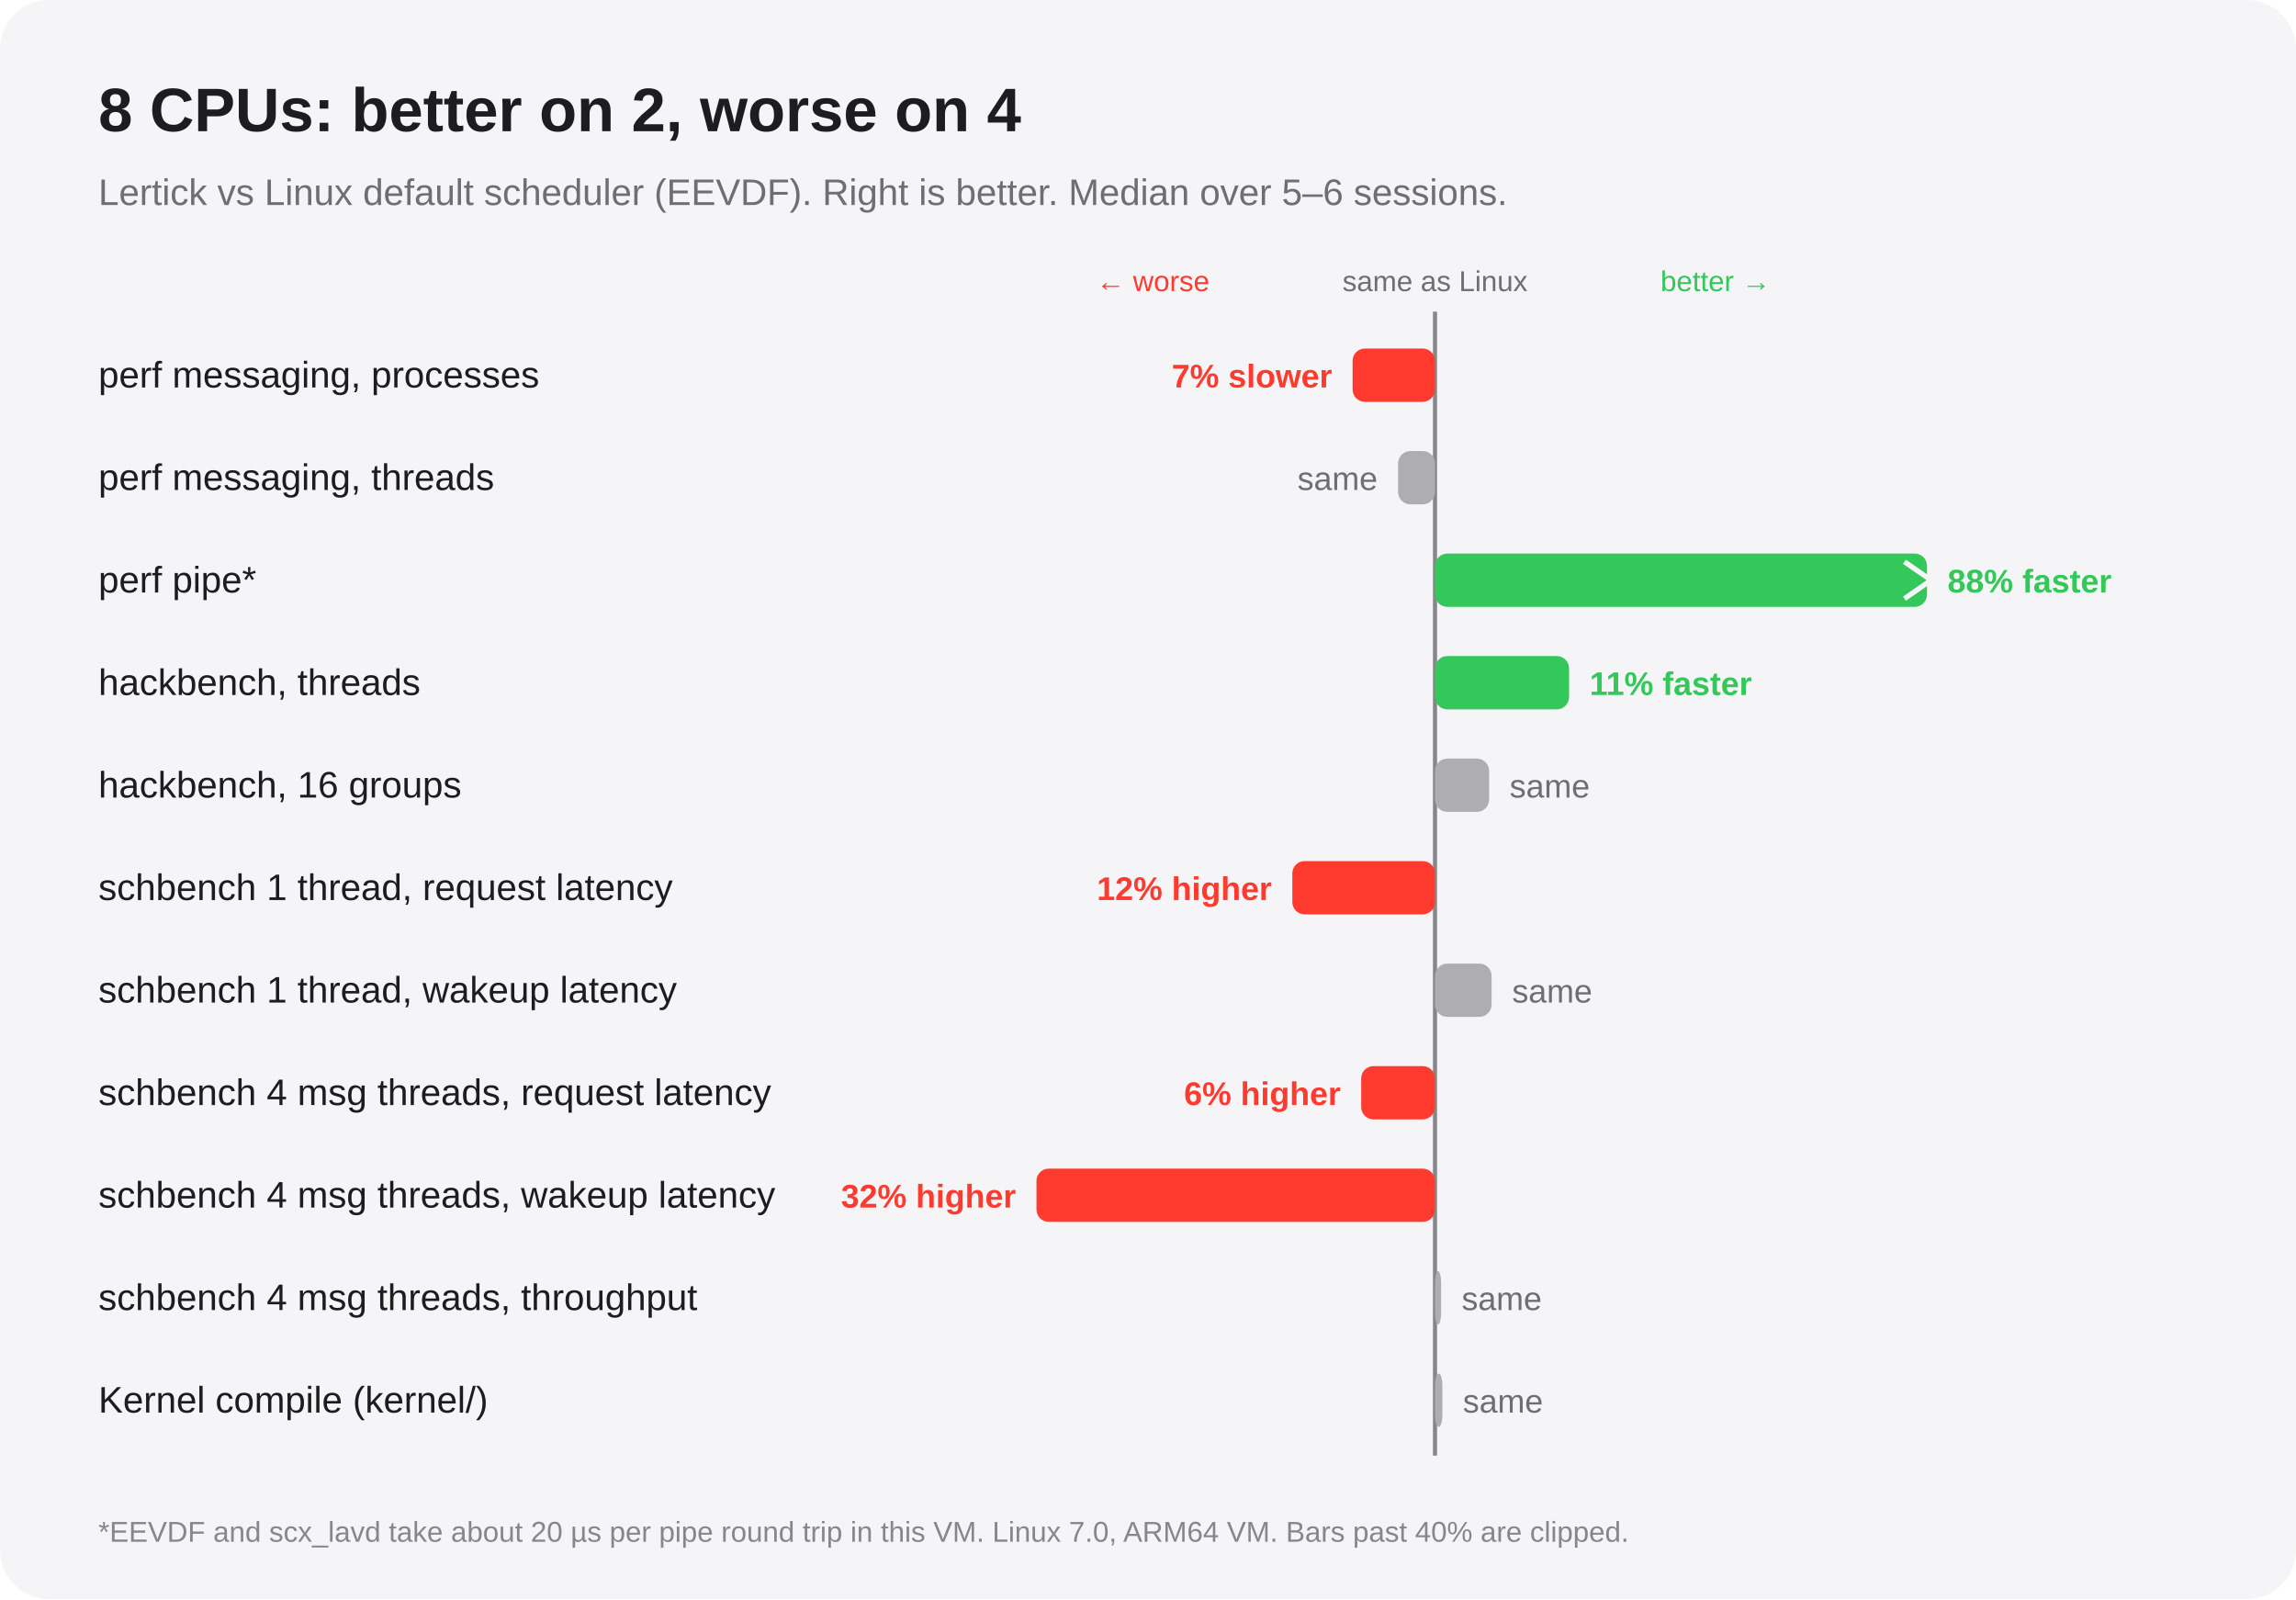
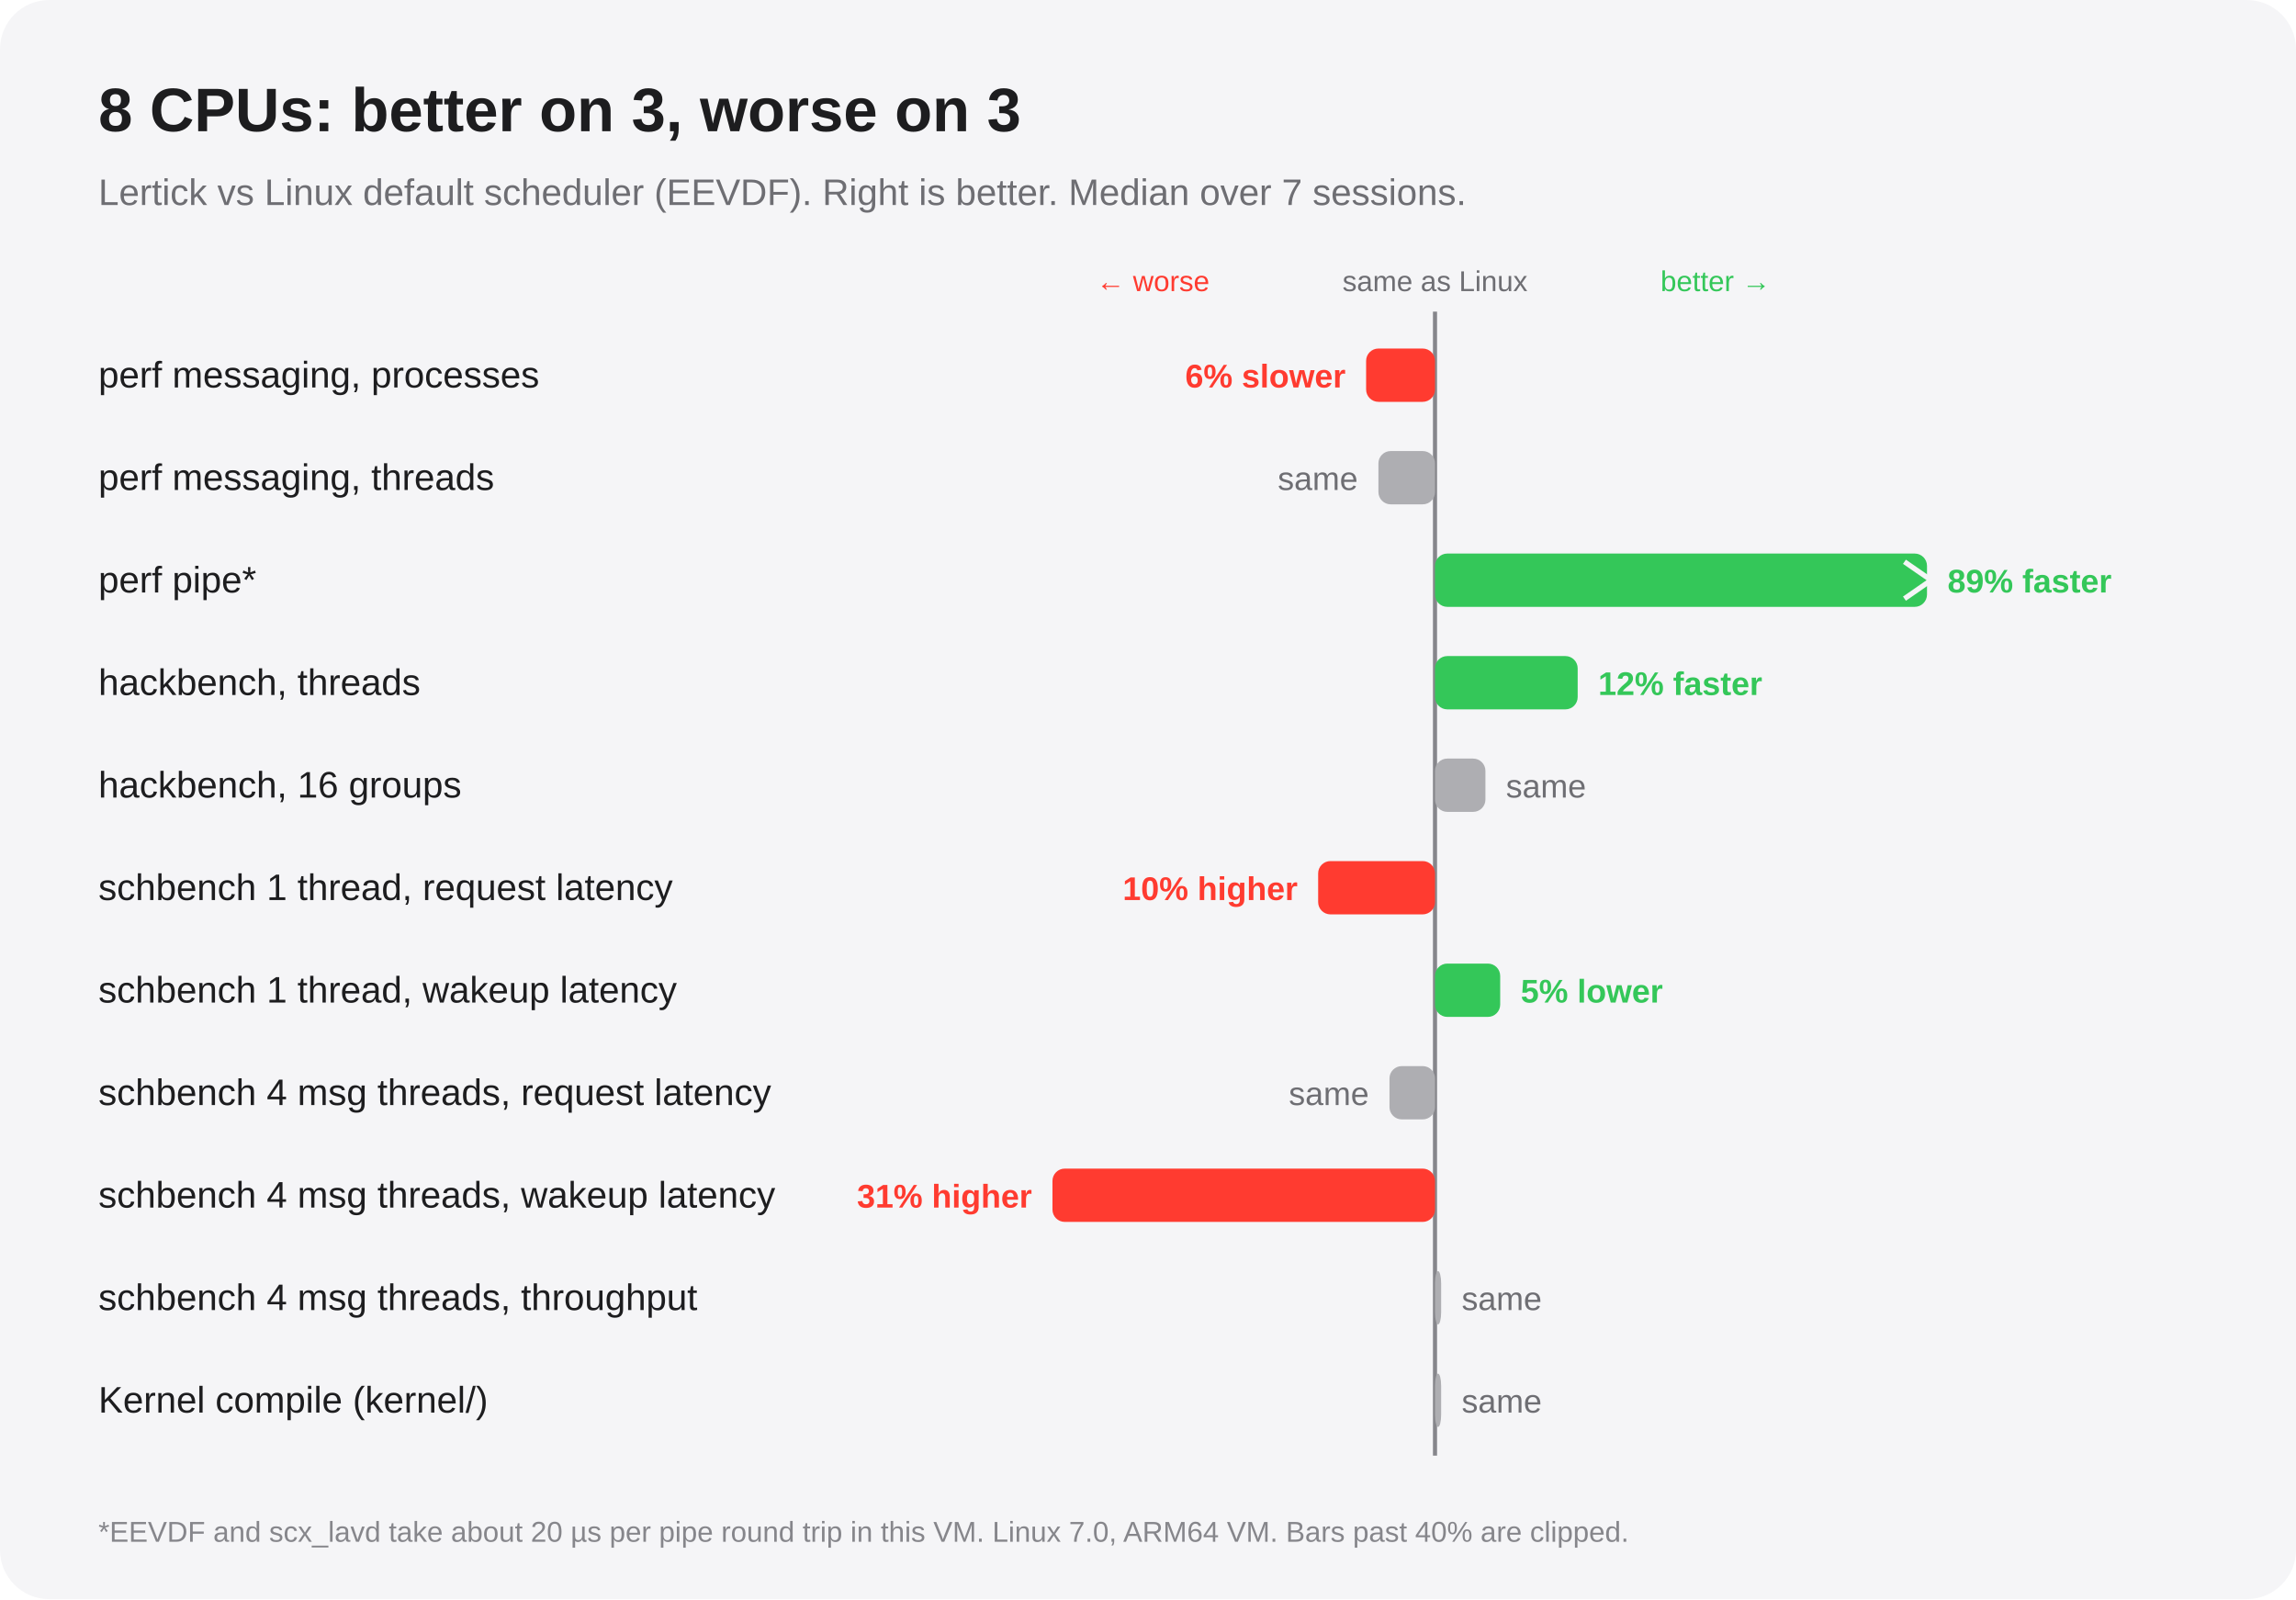
<svg xmlns="http://www.w3.org/2000/svg" width="1120" height="780" viewBox="0 0 1120 780" role="img" aria-labelledby="t d">
  <rect width="1120" height="780" rx="24" fill="#f5f5f7" />
-   <text x="48" y="64" font-family="-apple-system,BlinkMacSystemFont,SF Pro Display,Segoe UI,Arial,sans-serif" font-size="30" font-weight="700" fill="#1d1d1f">8 CPUs: better on 2, worse on 4</text>
-   <text x="48" y="100" font-family="-apple-system,BlinkMacSystemFont,SF Pro Display,Segoe UI,Arial,sans-serif" font-size="18" fill="#6e6e73">Lertick vs Linux default scheduler (EEVDF). Right is better. Median over 5–6 sessions.</text>
+   <text x="48" y="64" font-family="-apple-system,BlinkMacSystemFont,SF Pro Display,Segoe UI,Arial,sans-serif" font-size="30" font-weight="700" fill="#1d1d1f">8 CPUs: better on 3, worse on 3</text>
+   <text x="48" y="100" font-family="-apple-system,BlinkMacSystemFont,SF Pro Display,Segoe UI,Arial,sans-serif" font-size="18" fill="#6e6e73">Lertick vs Linux default scheduler (EEVDF). Right is better. Median over 7 sessions.</text>
  <line x1="700" y1="152" x2="700" y2="710" stroke="#86868b" stroke-width="2" />
  <text x="700" y="142" text-anchor="middle" font-family="-apple-system,BlinkMacSystemFont,SF Pro Display,Segoe UI,Arial,sans-serif" font-size="14" fill="#6e6e73">same as Linux</text>
  <text x="590" y="142" text-anchor="end" font-family="-apple-system,BlinkMacSystemFont,SF Pro Display,Segoe UI,Arial,sans-serif" font-size="14" fill="#ff3b30">← worse</text>
  <text x="810" y="142" font-family="-apple-system,BlinkMacSystemFont,SF Pro Display,Segoe UI,Arial,sans-serif" font-size="14" fill="#34c759">better →</text>
  <text x="48" y="189" font-family="-apple-system,BlinkMacSystemFont,SF Pro Display,Segoe UI,Arial,sans-serif" font-size="18" fill="#1d1d1f">perf messaging, processes</text>
-   <rect x="659.8" y="170" width="40.2" height="26" rx="6" fill="#ff3b30" />
-   <text x="649.8" y="189" text-anchor="end" font-family="-apple-system,BlinkMacSystemFont,SF Pro Display,Segoe UI,Arial,sans-serif" font-size="16" font-weight="700" fill="#ff3b30">7% slower</text>
+   <rect x="666.4" y="170" width="33.6" height="26" rx="6" fill="#ff3b30" />
+   <text x="656.4" y="189" text-anchor="end" font-family="-apple-system,BlinkMacSystemFont,SF Pro Display,Segoe UI,Arial,sans-serif" font-size="16" font-weight="700" fill="#ff3b30">6% slower</text>
  <text x="48" y="239" font-family="-apple-system,BlinkMacSystemFont,SF Pro Display,Segoe UI,Arial,sans-serif" font-size="18" fill="#1d1d1f">perf messaging, threads</text>
-   <rect x="682.0" y="220" width="18.0" height="26" rx="6" fill="#aeaeb2" />
-   <text x="672.0" y="239" text-anchor="end" font-family="-apple-system,BlinkMacSystemFont,SF Pro Display,Segoe UI,Arial,sans-serif" font-size="16" font-weight="400" fill="#6e6e73">same</text>
+   <rect x="672.4" y="220" width="27.6" height="26" rx="6" fill="#aeaeb2" />
+   <text x="662.4" y="239" text-anchor="end" font-family="-apple-system,BlinkMacSystemFont,SF Pro Display,Segoe UI,Arial,sans-serif" font-size="16" font-weight="400" fill="#6e6e73">same</text>
  <text x="48" y="289" font-family="-apple-system,BlinkMacSystemFont,SF Pro Display,Segoe UI,Arial,sans-serif" font-size="18" fill="#1d1d1f">perf pipe*</text>
  <rect x="700.0" y="270" width="240.0" height="26" rx="6" fill="#34c759" />
  <path d="M929.0 274 L942.0 283.0 L929.0 292" fill="none" stroke="#f5f5f7" stroke-width="2.5" />
-   <text x="950.0" y="289" font-family="-apple-system,BlinkMacSystemFont,SF Pro Display,Segoe UI,Arial,sans-serif" font-size="16" font-weight="700" fill="#34c759">88% faster</text>
+   <text x="950.0" y="289" font-family="-apple-system,BlinkMacSystemFont,SF Pro Display,Segoe UI,Arial,sans-serif" font-size="16" font-weight="700" fill="#34c759">89% faster</text>
  <text x="48" y="339" font-family="-apple-system,BlinkMacSystemFont,SF Pro Display,Segoe UI,Arial,sans-serif" font-size="18" fill="#1d1d1f">hackbench, threads</text>
-   <rect x="700.0" y="320" width="65.4" height="26" rx="6" fill="#34c759" />
-   <text x="775.4" y="339" font-family="-apple-system,BlinkMacSystemFont,SF Pro Display,Segoe UI,Arial,sans-serif" font-size="16" font-weight="700" fill="#34c759">11% faster</text>
+   <rect x="700.0" y="320" width="69.6" height="26" rx="6" fill="#34c759" />
+   <text x="779.6" y="339" font-family="-apple-system,BlinkMacSystemFont,SF Pro Display,Segoe UI,Arial,sans-serif" font-size="16" font-weight="700" fill="#34c759">12% faster</text>
  <text x="48" y="389" font-family="-apple-system,BlinkMacSystemFont,SF Pro Display,Segoe UI,Arial,sans-serif" font-size="18" fill="#1d1d1f">hackbench, 16 groups</text>
-   <rect x="700.0" y="370" width="26.4" height="26" rx="6" fill="#aeaeb2" />
-   <text x="736.4" y="389" font-family="-apple-system,BlinkMacSystemFont,SF Pro Display,Segoe UI,Arial,sans-serif" font-size="16" font-weight="400" fill="#6e6e73">same</text>
+   <rect x="700.0" y="370" width="24.6" height="26" rx="6" fill="#aeaeb2" />
+   <text x="734.6" y="389" font-family="-apple-system,BlinkMacSystemFont,SF Pro Display,Segoe UI,Arial,sans-serif" font-size="16" font-weight="400" fill="#6e6e73">same</text>
  <text x="48" y="439" font-family="-apple-system,BlinkMacSystemFont,SF Pro Display,Segoe UI,Arial,sans-serif" font-size="18" fill="#1d1d1f">schbench 1 thread, request latency</text>
-   <rect x="630.4" y="420" width="69.6" height="26" rx="6" fill="#ff3b30" />
-   <text x="620.4" y="439" text-anchor="end" font-family="-apple-system,BlinkMacSystemFont,SF Pro Display,Segoe UI,Arial,sans-serif" font-size="16" font-weight="700" fill="#ff3b30">12% higher</text>
+   <rect x="643.0" y="420" width="57.0" height="26" rx="6" fill="#ff3b30" />
+   <text x="633.0" y="439" text-anchor="end" font-family="-apple-system,BlinkMacSystemFont,SF Pro Display,Segoe UI,Arial,sans-serif" font-size="16" font-weight="700" fill="#ff3b30">10% higher</text>
  <text x="48" y="489" font-family="-apple-system,BlinkMacSystemFont,SF Pro Display,Segoe UI,Arial,sans-serif" font-size="18" fill="#1d1d1f">schbench 1 thread, wakeup latency</text>
-   <rect x="700.0" y="470" width="27.6" height="26" rx="6" fill="#aeaeb2" />
-   <text x="737.6" y="489" font-family="-apple-system,BlinkMacSystemFont,SF Pro Display,Segoe UI,Arial,sans-serif" font-size="16" font-weight="400" fill="#6e6e73">same</text>
+   <rect x="700.0" y="470" width="31.8" height="26" rx="6" fill="#34c759" />
+   <text x="741.8" y="489" font-family="-apple-system,BlinkMacSystemFont,SF Pro Display,Segoe UI,Arial,sans-serif" font-size="16" font-weight="700" fill="#34c759">5% lower</text>
  <text x="48" y="539" font-family="-apple-system,BlinkMacSystemFont,SF Pro Display,Segoe UI,Arial,sans-serif" font-size="18" fill="#1d1d1f">schbench 4 msg threads, request latency</text>
-   <rect x="664.0" y="520" width="36.0" height="26" rx="6" fill="#ff3b30" />
-   <text x="654.0" y="539" text-anchor="end" font-family="-apple-system,BlinkMacSystemFont,SF Pro Display,Segoe UI,Arial,sans-serif" font-size="16" font-weight="700" fill="#ff3b30">6% higher</text>
+   <rect x="677.8" y="520" width="22.2" height="26" rx="6" fill="#aeaeb2" />
+   <text x="667.8" y="539" text-anchor="end" font-family="-apple-system,BlinkMacSystemFont,SF Pro Display,Segoe UI,Arial,sans-serif" font-size="16" font-weight="400" fill="#6e6e73">same</text>
  <text x="48" y="589" font-family="-apple-system,BlinkMacSystemFont,SF Pro Display,Segoe UI,Arial,sans-serif" font-size="18" fill="#1d1d1f">schbench 4 msg threads, wakeup latency</text>
-   <rect x="505.6" y="570" width="194.4" height="26" rx="6" fill="#ff3b30" />
-   <text x="495.6" y="589" text-anchor="end" font-family="-apple-system,BlinkMacSystemFont,SF Pro Display,Segoe UI,Arial,sans-serif" font-size="16" font-weight="700" fill="#ff3b30">32% higher</text>
+   <rect x="513.4" y="570" width="186.6" height="26" rx="6" fill="#ff3b30" />
+   <text x="503.4" y="589" text-anchor="end" font-family="-apple-system,BlinkMacSystemFont,SF Pro Display,Segoe UI,Arial,sans-serif" font-size="16" font-weight="700" fill="#ff3b30">31% higher</text>
  <text x="48" y="639" font-family="-apple-system,BlinkMacSystemFont,SF Pro Display,Segoe UI,Arial,sans-serif" font-size="18" fill="#1d1d1f">schbench 4 msg threads, throughput</text>
  <rect x="700.0" y="620" width="3.0" height="26" rx="6" fill="#aeaeb2" />
  <text x="713.0" y="639" font-family="-apple-system,BlinkMacSystemFont,SF Pro Display,Segoe UI,Arial,sans-serif" font-size="16" font-weight="400" fill="#6e6e73">same</text>
  <text x="48" y="689" font-family="-apple-system,BlinkMacSystemFont,SF Pro Display,Segoe UI,Arial,sans-serif" font-size="18" fill="#1d1d1f">Kernel compile (kernel/)</text>
-   <rect x="700.0" y="670" width="3.6" height="26" rx="6" fill="#aeaeb2" />
-   <text x="713.6" y="689" font-family="-apple-system,BlinkMacSystemFont,SF Pro Display,Segoe UI,Arial,sans-serif" font-size="16" font-weight="400" fill="#6e6e73">same</text>
+   <rect x="700.0" y="670" width="3.0" height="26" rx="6" fill="#aeaeb2" />
+   <text x="713.0" y="689" font-family="-apple-system,BlinkMacSystemFont,SF Pro Display,Segoe UI,Arial,sans-serif" font-size="16" font-weight="400" fill="#6e6e73">same</text>
  <text x="48" y="752" font-family="-apple-system,BlinkMacSystemFont,SF Pro Display,Segoe UI,Arial,sans-serif" font-size="14" fill="#86868b">*EEVDF and scx_lavd take about 20 µs per pipe round trip in this VM. Linux 7.0, ARM64 VM. Bars past 40% are clipped.</text>
</svg>
